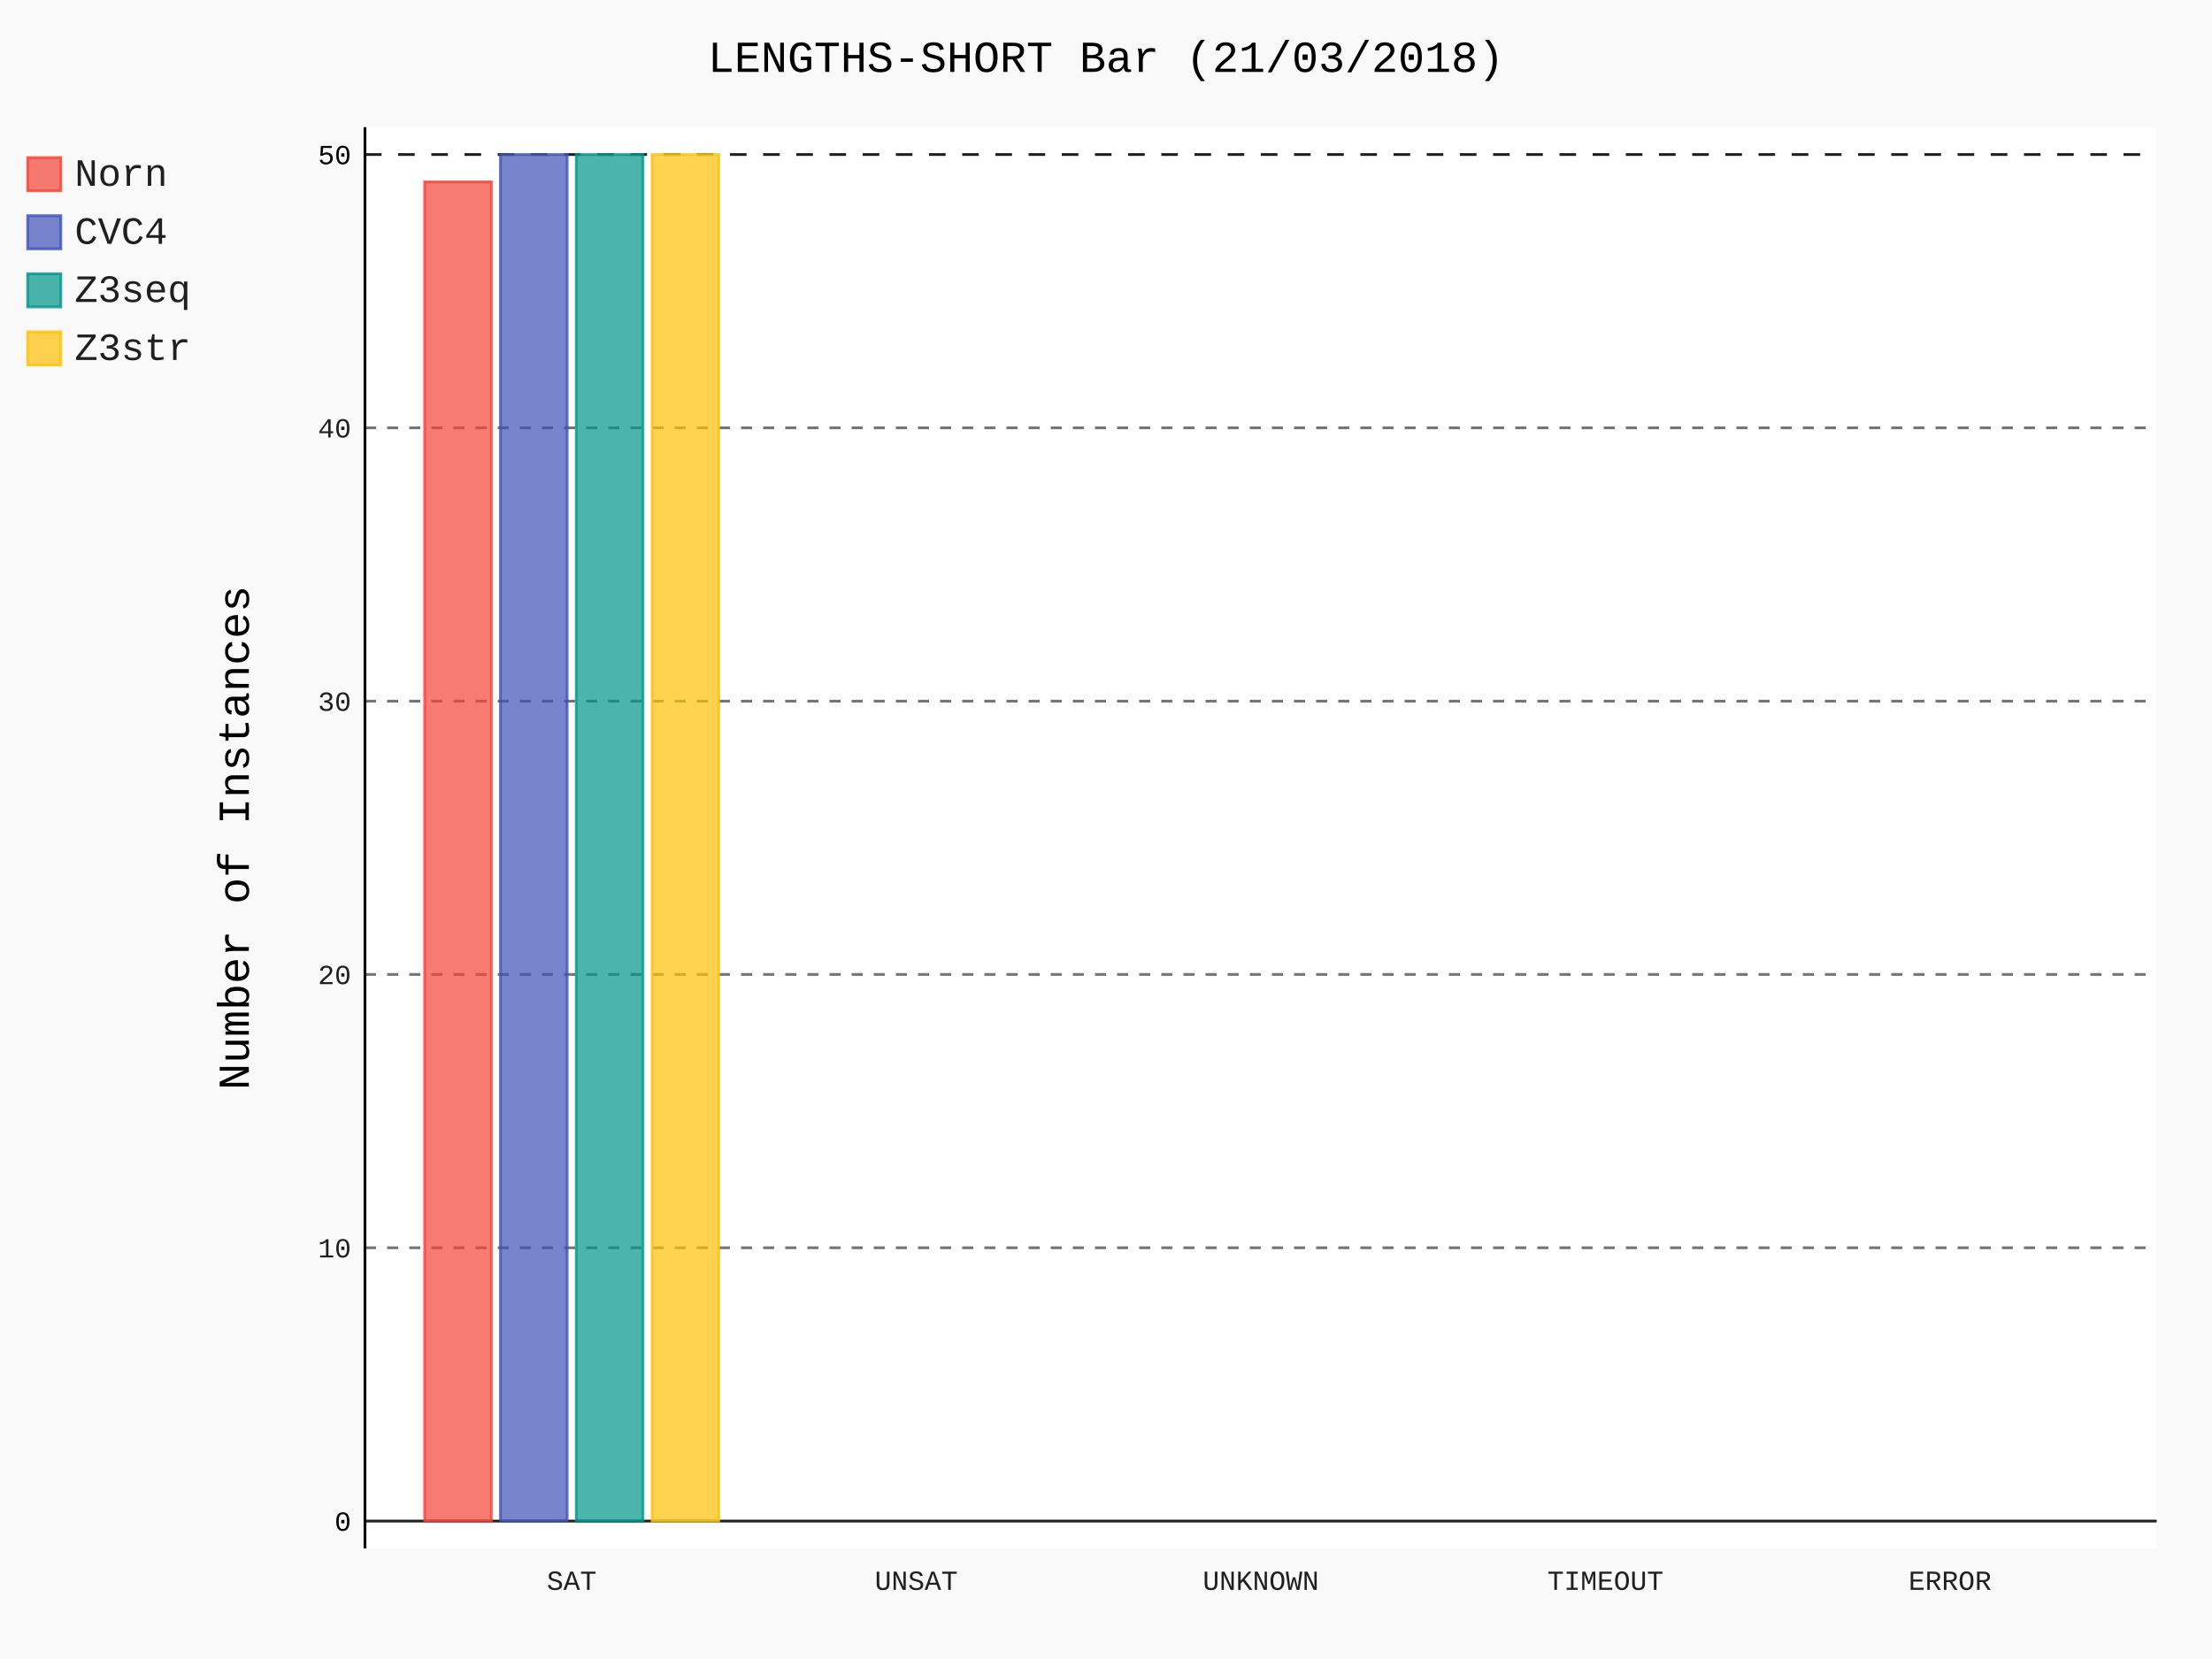
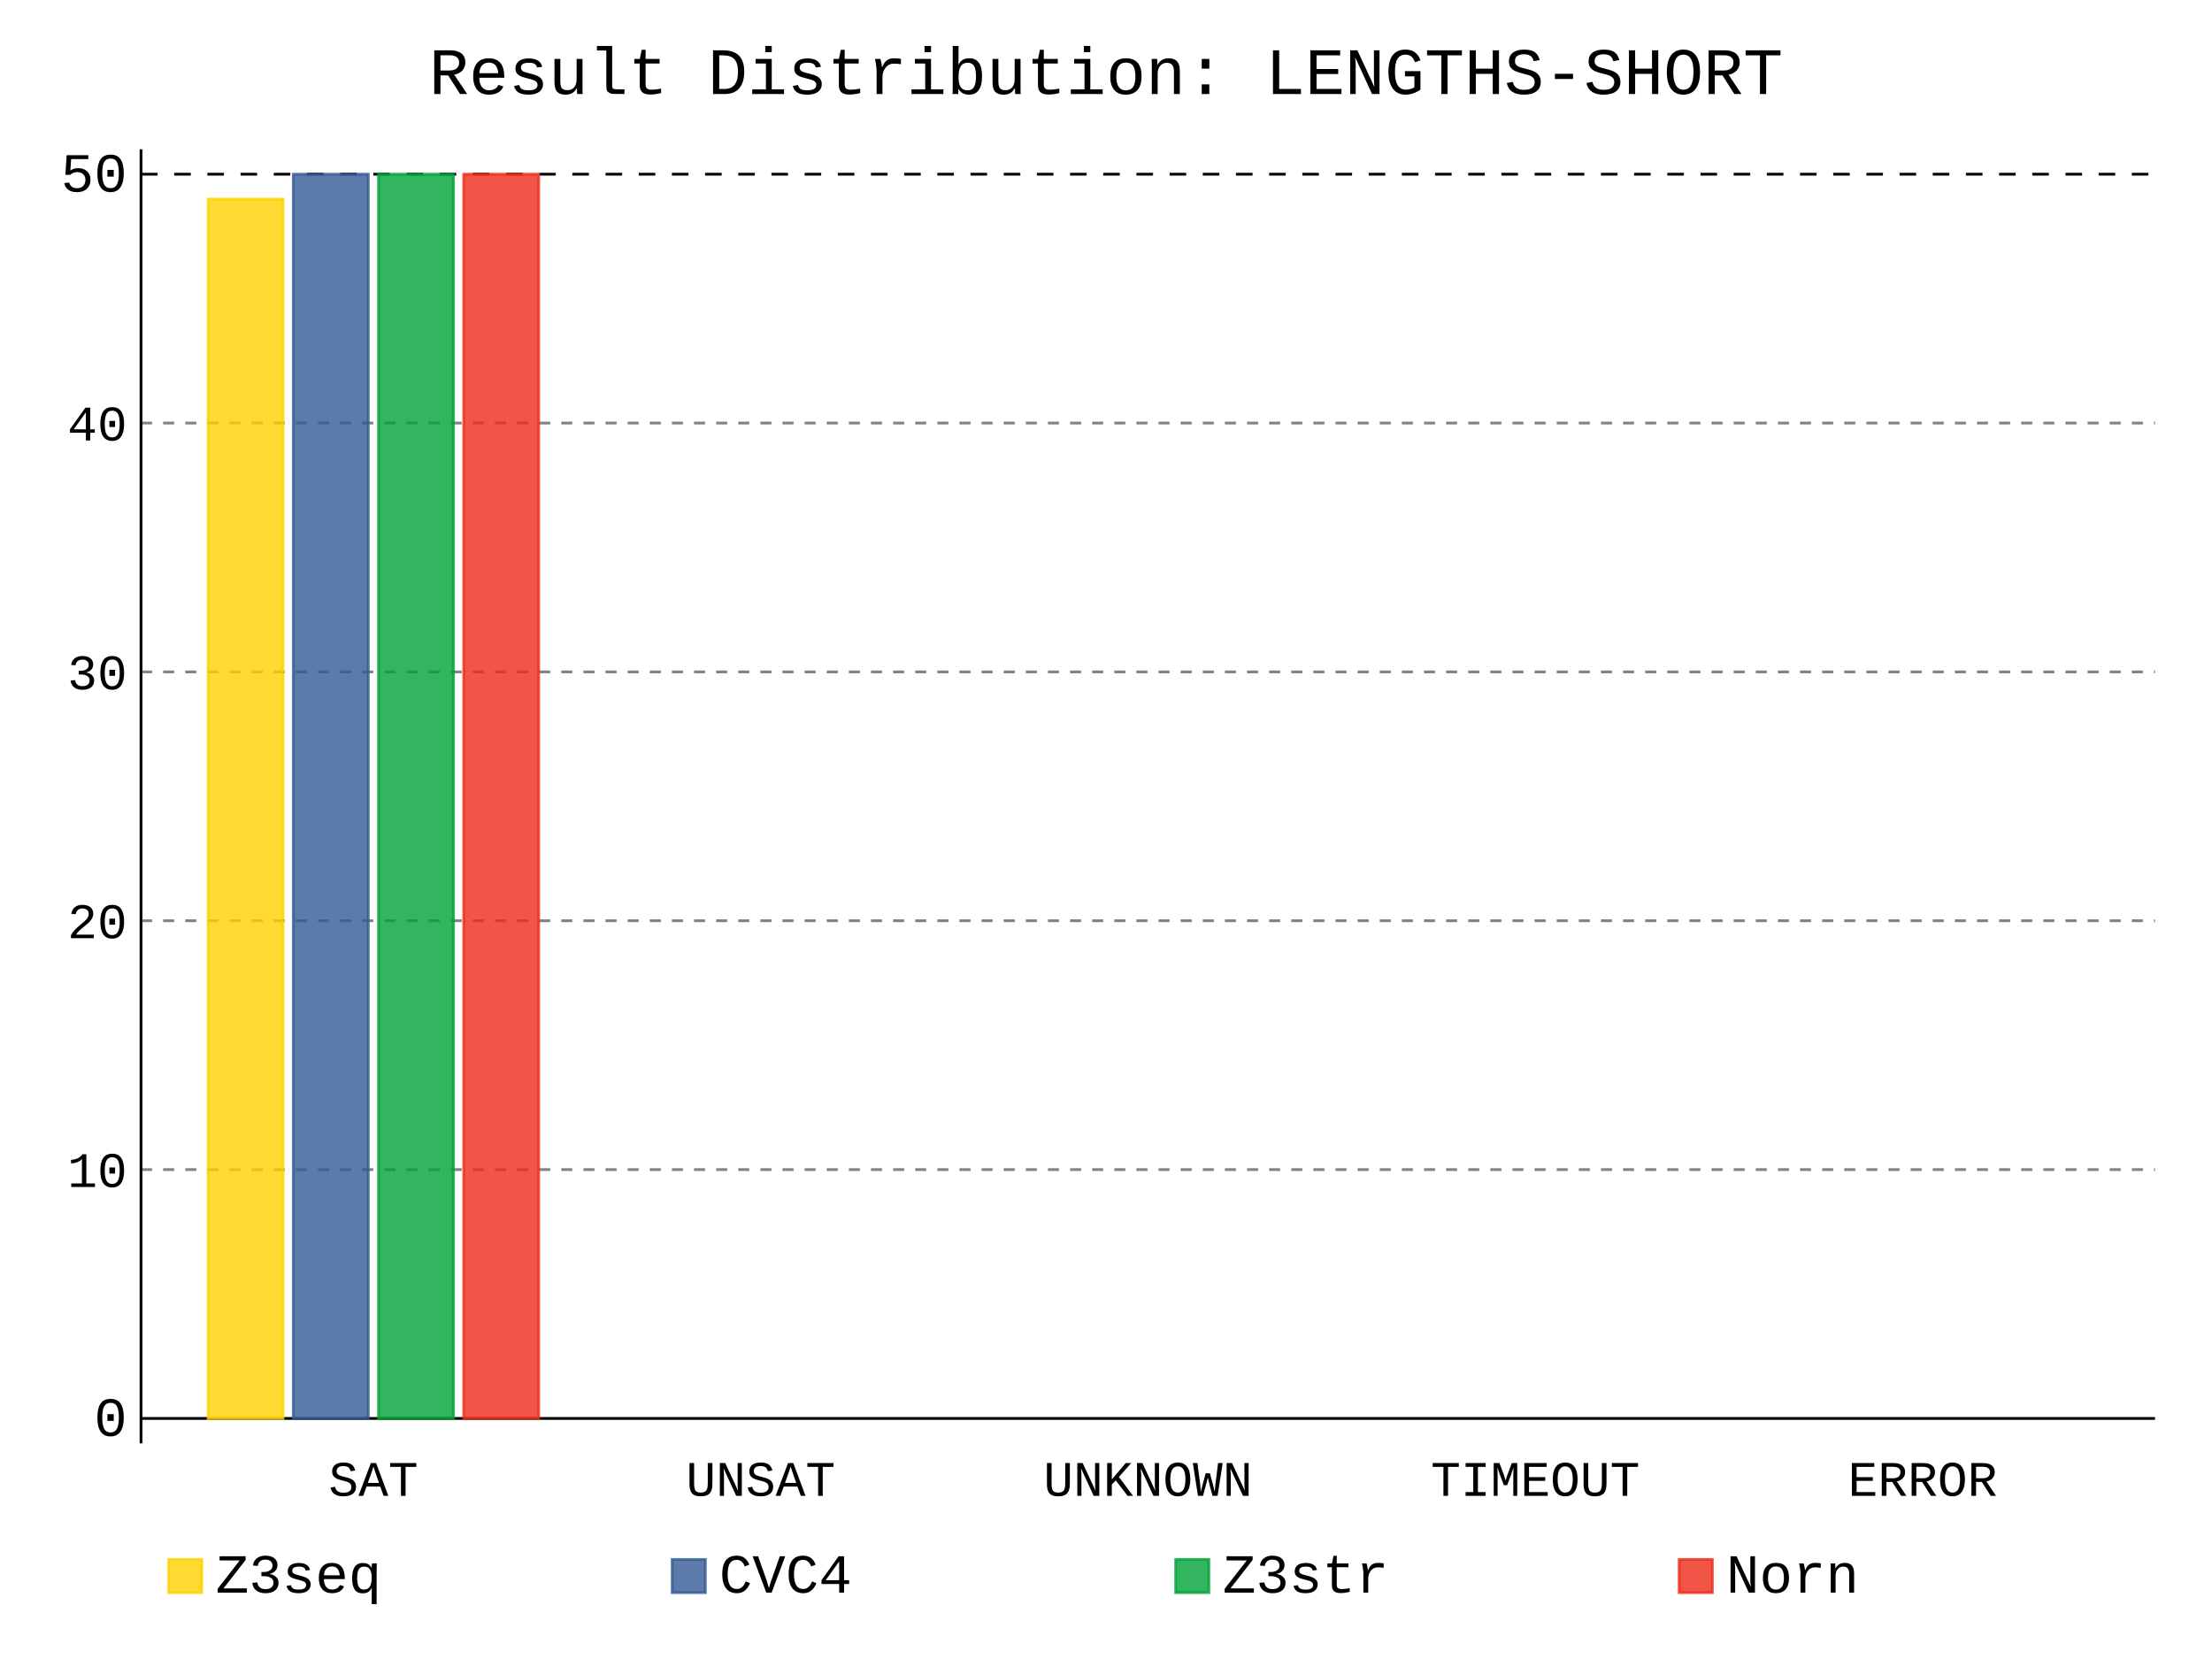
- <svg xmlns="http://www.w3.org/2000/svg" id="chart-2033258e-1c32-41fd-93d3-5987667c406d" class="pygal-chart" viewBox="0 0 800 600">
+ <svg xmlns="http://www.w3.org/2000/svg" id="chart-a396bcf7-8a6f-410a-94f7-89f28a00dbc9" class="pygal-chart" viewBox="0 0 800 600">
  <defs>
-     <style type="text/css">#chart-2033258e-1c32-41fd-93d3-5987667c406d{-webkit-user-select:none;-webkit-font-smoothing:antialiased;font-family:Consolas,"Liberation Mono",Menlo,Courier,monospace}#chart-2033258e-1c32-41fd-93d3-5987667c406d .title{font-family:Consolas,"Liberation Mono",Menlo,Courier,monospace;font-size:16px}#chart-2033258e-1c32-41fd-93d3-5987667c406d .legends .legend text{font-family:Consolas,"Liberation Mono",Menlo,Courier,monospace;font-size:14px}#chart-2033258e-1c32-41fd-93d3-5987667c406d .axis text{font-family:Consolas,"Liberation Mono",Menlo,Courier,monospace;font-size:10px}#chart-2033258e-1c32-41fd-93d3-5987667c406d .axis text.major{font-family:Consolas,"Liberation Mono",Menlo,Courier,monospace;font-size:10px}#chart-2033258e-1c32-41fd-93d3-5987667c406d .text-overlay text.value{font-family:Consolas,"Liberation Mono",Menlo,Courier,monospace;font-size:16px}#chart-2033258e-1c32-41fd-93d3-5987667c406d .text-overlay text.label{font-family:Consolas,"Liberation Mono",Menlo,Courier,monospace;font-size:10px}#chart-2033258e-1c32-41fd-93d3-5987667c406d .tooltip{font-family:Consolas,"Liberation Mono",Menlo,Courier,monospace;font-size:14px}#chart-2033258e-1c32-41fd-93d3-5987667c406d text.no_data{font-family:Consolas,"Liberation Mono",Menlo,Courier,monospace;font-size:64px}
- #chart-2033258e-1c32-41fd-93d3-5987667c406d{background-color:rgba(249,249,249,1)}#chart-2033258e-1c32-41fd-93d3-5987667c406d path,#chart-2033258e-1c32-41fd-93d3-5987667c406d line,#chart-2033258e-1c32-41fd-93d3-5987667c406d rect,#chart-2033258e-1c32-41fd-93d3-5987667c406d circle{-webkit-transition:150ms;-moz-transition:150ms;transition:150ms}#chart-2033258e-1c32-41fd-93d3-5987667c406d .graph &gt; .background{fill:rgba(249,249,249,1)}#chart-2033258e-1c32-41fd-93d3-5987667c406d .plot &gt; .background{fill:rgba(255,255,255,1)}#chart-2033258e-1c32-41fd-93d3-5987667c406d .graph{fill:rgba(0,0,0,.87)}#chart-2033258e-1c32-41fd-93d3-5987667c406d text.no_data{fill:rgba(0,0,0,1)}#chart-2033258e-1c32-41fd-93d3-5987667c406d .title{fill:rgba(0,0,0,1)}#chart-2033258e-1c32-41fd-93d3-5987667c406d .legends .legend text{fill:rgba(0,0,0,.87)}#chart-2033258e-1c32-41fd-93d3-5987667c406d .legends .legend:hover text{fill:rgba(0,0,0,1)}#chart-2033258e-1c32-41fd-93d3-5987667c406d .axis .line{stroke:rgba(0,0,0,1)}#chart-2033258e-1c32-41fd-93d3-5987667c406d .axis .guide.line{stroke:rgba(0,0,0,.54)}#chart-2033258e-1c32-41fd-93d3-5987667c406d .axis .major.line{stroke:rgba(0,0,0,.87)}#chart-2033258e-1c32-41fd-93d3-5987667c406d .axis text.major{fill:rgba(0,0,0,1)}#chart-2033258e-1c32-41fd-93d3-5987667c406d .axis.y .guides:hover .guide.line,#chart-2033258e-1c32-41fd-93d3-5987667c406d .line-graph .axis.x .guides:hover .guide.line,#chart-2033258e-1c32-41fd-93d3-5987667c406d .stackedline-graph .axis.x .guides:hover .guide.line,#chart-2033258e-1c32-41fd-93d3-5987667c406d .xy-graph .axis.x .guides:hover .guide.line{stroke:rgba(0,0,0,1)}#chart-2033258e-1c32-41fd-93d3-5987667c406d .axis .guides:hover text{fill:rgba(0,0,0,1)}#chart-2033258e-1c32-41fd-93d3-5987667c406d .reactive{fill-opacity:.7;stroke-opacity:.8}#chart-2033258e-1c32-41fd-93d3-5987667c406d .ci{stroke:rgba(0,0,0,.87)}#chart-2033258e-1c32-41fd-93d3-5987667c406d .reactive.active,#chart-2033258e-1c32-41fd-93d3-5987667c406d .active .reactive{fill-opacity:.8;stroke-opacity:.9;stroke-width:4}#chart-2033258e-1c32-41fd-93d3-5987667c406d .ci .reactive.active{stroke-width:1.5}#chart-2033258e-1c32-41fd-93d3-5987667c406d .series text{fill:rgba(0,0,0,1)}#chart-2033258e-1c32-41fd-93d3-5987667c406d .tooltip rect{fill:rgba(255,255,255,1);stroke:rgba(0,0,0,1);-webkit-transition:opacity 150ms;-moz-transition:opacity 150ms;transition:opacity 150ms}#chart-2033258e-1c32-41fd-93d3-5987667c406d .tooltip .label{fill:rgba(0,0,0,.87)}#chart-2033258e-1c32-41fd-93d3-5987667c406d .tooltip .label{fill:rgba(0,0,0,.87)}#chart-2033258e-1c32-41fd-93d3-5987667c406d .tooltip .legend{font-size:.8em;fill:rgba(0,0,0,.54)}#chart-2033258e-1c32-41fd-93d3-5987667c406d .tooltip .x_label{font-size:.6em;fill:rgba(0,0,0,1)}#chart-2033258e-1c32-41fd-93d3-5987667c406d .tooltip .xlink{font-size:.5em;text-decoration:underline}#chart-2033258e-1c32-41fd-93d3-5987667c406d .tooltip .value{font-size:1.5em}#chart-2033258e-1c32-41fd-93d3-5987667c406d .bound{font-size:.5em}#chart-2033258e-1c32-41fd-93d3-5987667c406d .max-value{font-size:.75em;fill:rgba(0,0,0,.54)}#chart-2033258e-1c32-41fd-93d3-5987667c406d .map-element{fill:rgba(255,255,255,1);stroke:rgba(0,0,0,.54) !important}#chart-2033258e-1c32-41fd-93d3-5987667c406d .map-element .reactive{fill-opacity:inherit;stroke-opacity:inherit}#chart-2033258e-1c32-41fd-93d3-5987667c406d .color-0,#chart-2033258e-1c32-41fd-93d3-5987667c406d .color-0 a:visited{stroke:#F44336;fill:#F44336}#chart-2033258e-1c32-41fd-93d3-5987667c406d .color-1,#chart-2033258e-1c32-41fd-93d3-5987667c406d .color-1 a:visited{stroke:#3F51B5;fill:#3F51B5}#chart-2033258e-1c32-41fd-93d3-5987667c406d .color-2,#chart-2033258e-1c32-41fd-93d3-5987667c406d .color-2 a:visited{stroke:#009688;fill:#009688}#chart-2033258e-1c32-41fd-93d3-5987667c406d .color-3,#chart-2033258e-1c32-41fd-93d3-5987667c406d .color-3 a:visited{stroke:#FFC107;fill:#FFC107}#chart-2033258e-1c32-41fd-93d3-5987667c406d .text-overlay .color-0 text{fill:black}#chart-2033258e-1c32-41fd-93d3-5987667c406d .text-overlay .color-1 text{fill:black}#chart-2033258e-1c32-41fd-93d3-5987667c406d .text-overlay .color-2 text{fill:black}#chart-2033258e-1c32-41fd-93d3-5987667c406d .text-overlay .color-3 text{fill:black}
- #chart-2033258e-1c32-41fd-93d3-5987667c406d text.no_data{text-anchor:middle}#chart-2033258e-1c32-41fd-93d3-5987667c406d .guide.line{fill:none}#chart-2033258e-1c32-41fd-93d3-5987667c406d .centered{text-anchor:middle}#chart-2033258e-1c32-41fd-93d3-5987667c406d .title{text-anchor:middle}#chart-2033258e-1c32-41fd-93d3-5987667c406d .legends .legend text{fill-opacity:1}#chart-2033258e-1c32-41fd-93d3-5987667c406d .axis.x text{text-anchor:middle}#chart-2033258e-1c32-41fd-93d3-5987667c406d .axis.x:not(.web) text[transform]{text-anchor:start}#chart-2033258e-1c32-41fd-93d3-5987667c406d .axis.x:not(.web) text[transform].backwards{text-anchor:end}#chart-2033258e-1c32-41fd-93d3-5987667c406d .axis.y text{text-anchor:end}#chart-2033258e-1c32-41fd-93d3-5987667c406d .axis.y text[transform].backwards{text-anchor:start}#chart-2033258e-1c32-41fd-93d3-5987667c406d .axis.y2 text{text-anchor:start}#chart-2033258e-1c32-41fd-93d3-5987667c406d .axis.y2 text[transform].backwards{text-anchor:end}#chart-2033258e-1c32-41fd-93d3-5987667c406d .axis .guide.line{stroke-dasharray:4,4}#chart-2033258e-1c32-41fd-93d3-5987667c406d .axis .major.guide.line{stroke-dasharray:6,6}#chart-2033258e-1c32-41fd-93d3-5987667c406d .horizontal .axis.y .guide.line,#chart-2033258e-1c32-41fd-93d3-5987667c406d .horizontal .axis.y2 .guide.line,#chart-2033258e-1c32-41fd-93d3-5987667c406d .vertical .axis.x .guide.line{opacity:0}#chart-2033258e-1c32-41fd-93d3-5987667c406d .horizontal .axis.always_show .guide.line,#chart-2033258e-1c32-41fd-93d3-5987667c406d .vertical .axis.always_show .guide.line{opacity:1 !important}#chart-2033258e-1c32-41fd-93d3-5987667c406d .axis.y .guides:hover .guide.line,#chart-2033258e-1c32-41fd-93d3-5987667c406d .axis.y2 .guides:hover .guide.line,#chart-2033258e-1c32-41fd-93d3-5987667c406d .axis.x .guides:hover .guide.line{opacity:1}#chart-2033258e-1c32-41fd-93d3-5987667c406d .axis .guides:hover text{opacity:1}#chart-2033258e-1c32-41fd-93d3-5987667c406d .nofill{fill:none}#chart-2033258e-1c32-41fd-93d3-5987667c406d .subtle-fill{fill-opacity:.2}#chart-2033258e-1c32-41fd-93d3-5987667c406d .dot{stroke-width:1px;fill-opacity:1}#chart-2033258e-1c32-41fd-93d3-5987667c406d .dot.active{stroke-width:5px}#chart-2033258e-1c32-41fd-93d3-5987667c406d .dot.negative{fill:transparent}#chart-2033258e-1c32-41fd-93d3-5987667c406d text,#chart-2033258e-1c32-41fd-93d3-5987667c406d tspan{stroke:none !important}#chart-2033258e-1c32-41fd-93d3-5987667c406d .series text.active{opacity:1}#chart-2033258e-1c32-41fd-93d3-5987667c406d .tooltip rect{fill-opacity:.95;stroke-width:.5}#chart-2033258e-1c32-41fd-93d3-5987667c406d .tooltip text{fill-opacity:1}#chart-2033258e-1c32-41fd-93d3-5987667c406d .showable{visibility:hidden}#chart-2033258e-1c32-41fd-93d3-5987667c406d .showable.shown{visibility:visible}#chart-2033258e-1c32-41fd-93d3-5987667c406d .gauge-background{fill:rgba(229,229,229,1);stroke:none}#chart-2033258e-1c32-41fd-93d3-5987667c406d .bg-lines{stroke:rgba(249,249,249,1);stroke-width:2px}</style>
+     <style type="text/css">#chart-a396bcf7-8a6f-410a-94f7-89f28a00dbc9{-webkit-user-select:none;-webkit-font-smoothing:antialiased;font-family:Consolas,"Liberation Mono",Menlo,Courier,monospace}#chart-a396bcf7-8a6f-410a-94f7-89f28a00dbc9 .title{font-family:Consolas,"Liberation Mono",Menlo,Courier,monospace;font-size:24px}#chart-a396bcf7-8a6f-410a-94f7-89f28a00dbc9 .legends .legend text{font-family:Consolas,"Liberation Mono",Menlo,Courier,monospace;font-size:20px}#chart-a396bcf7-8a6f-410a-94f7-89f28a00dbc9 .axis text{font-family:Consolas,"Liberation Mono",Menlo,Courier,monospace;font-size:18px}#chart-a396bcf7-8a6f-410a-94f7-89f28a00dbc9 .axis text.major{font-family:Consolas,"Liberation Mono",Menlo,Courier,monospace;font-size:20px}#chart-a396bcf7-8a6f-410a-94f7-89f28a00dbc9 .text-overlay text.value{font-family:Consolas,"Liberation Mono",Menlo,Courier,monospace;font-size:22px}#chart-a396bcf7-8a6f-410a-94f7-89f28a00dbc9 .text-overlay text.label{font-family:Consolas,"Liberation Mono",Menlo,Courier,monospace;font-size:20px}#chart-a396bcf7-8a6f-410a-94f7-89f28a00dbc9 .tooltip{font-family:Consolas,"Liberation Mono",Menlo,Courier,monospace;font-size:20px}#chart-a396bcf7-8a6f-410a-94f7-89f28a00dbc9 text.no_data{font-family:Consolas,"Liberation Mono",Menlo,Courier,monospace;font-size:64px}
+ #chart-a396bcf7-8a6f-410a-94f7-89f28a00dbc9{background-color:#FFFFFF}#chart-a396bcf7-8a6f-410a-94f7-89f28a00dbc9 path,#chart-a396bcf7-8a6f-410a-94f7-89f28a00dbc9 line,#chart-a396bcf7-8a6f-410a-94f7-89f28a00dbc9 rect,#chart-a396bcf7-8a6f-410a-94f7-89f28a00dbc9 circle{-webkit-transition:100ms;-moz-transition:100ms;transition:100ms}#chart-a396bcf7-8a6f-410a-94f7-89f28a00dbc9 .graph &gt; .background{fill:#FFFFFF}#chart-a396bcf7-8a6f-410a-94f7-89f28a00dbc9 .plot &gt; .background{fill:#FFFFFF}#chart-a396bcf7-8a6f-410a-94f7-89f28a00dbc9 .graph{fill:#000000}#chart-a396bcf7-8a6f-410a-94f7-89f28a00dbc9 text.no_data{fill:#000000}#chart-a396bcf7-8a6f-410a-94f7-89f28a00dbc9 .title{fill:#000000}#chart-a396bcf7-8a6f-410a-94f7-89f28a00dbc9 .legends .legend text{fill:#000000}#chart-a396bcf7-8a6f-410a-94f7-89f28a00dbc9 .legends .legend:hover text{fill:#000000}#chart-a396bcf7-8a6f-410a-94f7-89f28a00dbc9 .axis .line{stroke:#000000}#chart-a396bcf7-8a6f-410a-94f7-89f28a00dbc9 .axis .guide.line{stroke:#828282}#chart-a396bcf7-8a6f-410a-94f7-89f28a00dbc9 .axis .major.line{stroke:#000000}#chart-a396bcf7-8a6f-410a-94f7-89f28a00dbc9 .axis text.major{fill:#000000}#chart-a396bcf7-8a6f-410a-94f7-89f28a00dbc9 .axis.y .guides:hover .guide.line,#chart-a396bcf7-8a6f-410a-94f7-89f28a00dbc9 .line-graph .axis.x .guides:hover .guide.line,#chart-a396bcf7-8a6f-410a-94f7-89f28a00dbc9 .stackedline-graph .axis.x .guides:hover .guide.line,#chart-a396bcf7-8a6f-410a-94f7-89f28a00dbc9 .xy-graph .axis.x .guides:hover .guide.line{stroke:#000000}#chart-a396bcf7-8a6f-410a-94f7-89f28a00dbc9 .axis .guides:hover text{fill:#000000}#chart-a396bcf7-8a6f-410a-94f7-89f28a00dbc9 .reactive{fill-opacity:.8;stroke-opacity:.8}#chart-a396bcf7-8a6f-410a-94f7-89f28a00dbc9 .ci{stroke:#000000}#chart-a396bcf7-8a6f-410a-94f7-89f28a00dbc9 .reactive.active,#chart-a396bcf7-8a6f-410a-94f7-89f28a00dbc9 .active .reactive{fill-opacity:.9;stroke-opacity:.9;stroke-width:4}#chart-a396bcf7-8a6f-410a-94f7-89f28a00dbc9 .ci .reactive.active{stroke-width:1.5}#chart-a396bcf7-8a6f-410a-94f7-89f28a00dbc9 .series text{fill:#000000}#chart-a396bcf7-8a6f-410a-94f7-89f28a00dbc9 .tooltip rect{fill:#FFFFFF;stroke:#000000;-webkit-transition:opacity 100ms;-moz-transition:opacity 100ms;transition:opacity 100ms}#chart-a396bcf7-8a6f-410a-94f7-89f28a00dbc9 .tooltip .label{fill:#000000}#chart-a396bcf7-8a6f-410a-94f7-89f28a00dbc9 .tooltip .label{fill:#000000}#chart-a396bcf7-8a6f-410a-94f7-89f28a00dbc9 .tooltip .legend{font-size:.8em;fill:#828282}#chart-a396bcf7-8a6f-410a-94f7-89f28a00dbc9 .tooltip .x_label{font-size:.6em;fill:#000000}#chart-a396bcf7-8a6f-410a-94f7-89f28a00dbc9 .tooltip .xlink{font-size:.5em;text-decoration:underline}#chart-a396bcf7-8a6f-410a-94f7-89f28a00dbc9 .tooltip .value{font-size:1.5em}#chart-a396bcf7-8a6f-410a-94f7-89f28a00dbc9 .bound{font-size:.5em}#chart-a396bcf7-8a6f-410a-94f7-89f28a00dbc9 .max-value{font-size:.75em;fill:#828282}#chart-a396bcf7-8a6f-410a-94f7-89f28a00dbc9 .map-element{fill:#FFFFFF;stroke:#828282 !important}#chart-a396bcf7-8a6f-410a-94f7-89f28a00dbc9 .map-element .reactive{fill-opacity:inherit;stroke-opacity:inherit}#chart-a396bcf7-8a6f-410a-94f7-89f28a00dbc9 .color-0,#chart-a396bcf7-8a6f-410a-94f7-89f28a00dbc9 .color-0 a:visited{stroke:#FFD000;fill:#FFD000}#chart-a396bcf7-8a6f-410a-94f7-89f28a00dbc9 .color-1,#chart-a396bcf7-8a6f-410a-94f7-89f28a00dbc9 .color-1 a:visited{stroke:#345995;fill:#345995}#chart-a396bcf7-8a6f-410a-94f7-89f28a00dbc9 .color-2,#chart-a396bcf7-8a6f-410a-94f7-89f28a00dbc9 .color-2 a:visited{stroke:#01A337;fill:#01A337}#chart-a396bcf7-8a6f-410a-94f7-89f28a00dbc9 .color-3,#chart-a396bcf7-8a6f-410a-94f7-89f28a00dbc9 .color-3 a:visited{stroke:#ED2B1A;fill:#ED2B1A}#chart-a396bcf7-8a6f-410a-94f7-89f28a00dbc9 .text-overlay .color-0 text{fill:black}#chart-a396bcf7-8a6f-410a-94f7-89f28a00dbc9 .text-overlay .color-1 text{fill:black}#chart-a396bcf7-8a6f-410a-94f7-89f28a00dbc9 .text-overlay .color-2 text{fill:black}#chart-a396bcf7-8a6f-410a-94f7-89f28a00dbc9 .text-overlay .color-3 text{fill:black}
+ #chart-a396bcf7-8a6f-410a-94f7-89f28a00dbc9 text.no_data{text-anchor:middle}#chart-a396bcf7-8a6f-410a-94f7-89f28a00dbc9 .guide.line{fill:none}#chart-a396bcf7-8a6f-410a-94f7-89f28a00dbc9 .centered{text-anchor:middle}#chart-a396bcf7-8a6f-410a-94f7-89f28a00dbc9 .title{text-anchor:middle}#chart-a396bcf7-8a6f-410a-94f7-89f28a00dbc9 .legends .legend text{fill-opacity:1}#chart-a396bcf7-8a6f-410a-94f7-89f28a00dbc9 .axis.x text{text-anchor:middle}#chart-a396bcf7-8a6f-410a-94f7-89f28a00dbc9 .axis.x:not(.web) text[transform]{text-anchor:start}#chart-a396bcf7-8a6f-410a-94f7-89f28a00dbc9 .axis.x:not(.web) text[transform].backwards{text-anchor:end}#chart-a396bcf7-8a6f-410a-94f7-89f28a00dbc9 .axis.y text{text-anchor:end}#chart-a396bcf7-8a6f-410a-94f7-89f28a00dbc9 .axis.y text[transform].backwards{text-anchor:start}#chart-a396bcf7-8a6f-410a-94f7-89f28a00dbc9 .axis.y2 text{text-anchor:start}#chart-a396bcf7-8a6f-410a-94f7-89f28a00dbc9 .axis.y2 text[transform].backwards{text-anchor:end}#chart-a396bcf7-8a6f-410a-94f7-89f28a00dbc9 .axis .guide.line{stroke-dasharray:4,4}#chart-a396bcf7-8a6f-410a-94f7-89f28a00dbc9 .axis .major.guide.line{stroke-dasharray:6,6}#chart-a396bcf7-8a6f-410a-94f7-89f28a00dbc9 .horizontal .axis.y .guide.line,#chart-a396bcf7-8a6f-410a-94f7-89f28a00dbc9 .horizontal .axis.y2 .guide.line,#chart-a396bcf7-8a6f-410a-94f7-89f28a00dbc9 .vertical .axis.x .guide.line{opacity:0}#chart-a396bcf7-8a6f-410a-94f7-89f28a00dbc9 .horizontal .axis.always_show .guide.line,#chart-a396bcf7-8a6f-410a-94f7-89f28a00dbc9 .vertical .axis.always_show .guide.line{opacity:1 !important}#chart-a396bcf7-8a6f-410a-94f7-89f28a00dbc9 .axis.y .guides:hover .guide.line,#chart-a396bcf7-8a6f-410a-94f7-89f28a00dbc9 .axis.y2 .guides:hover .guide.line,#chart-a396bcf7-8a6f-410a-94f7-89f28a00dbc9 .axis.x .guides:hover .guide.line{opacity:1}#chart-a396bcf7-8a6f-410a-94f7-89f28a00dbc9 .axis .guides:hover text{opacity:1}#chart-a396bcf7-8a6f-410a-94f7-89f28a00dbc9 .nofill{fill:none}#chart-a396bcf7-8a6f-410a-94f7-89f28a00dbc9 .subtle-fill{fill-opacity:.2}#chart-a396bcf7-8a6f-410a-94f7-89f28a00dbc9 .dot{stroke-width:1px;fill-opacity:1}#chart-a396bcf7-8a6f-410a-94f7-89f28a00dbc9 .dot.active{stroke-width:5px}#chart-a396bcf7-8a6f-410a-94f7-89f28a00dbc9 .dot.negative{fill:transparent}#chart-a396bcf7-8a6f-410a-94f7-89f28a00dbc9 text,#chart-a396bcf7-8a6f-410a-94f7-89f28a00dbc9 tspan{stroke:none !important}#chart-a396bcf7-8a6f-410a-94f7-89f28a00dbc9 .series text.active{opacity:1}#chart-a396bcf7-8a6f-410a-94f7-89f28a00dbc9 .tooltip rect{fill-opacity:.95;stroke-width:.5}#chart-a396bcf7-8a6f-410a-94f7-89f28a00dbc9 .tooltip text{fill-opacity:1}#chart-a396bcf7-8a6f-410a-94f7-89f28a00dbc9 .showable{visibility:hidden}#chart-a396bcf7-8a6f-410a-94f7-89f28a00dbc9 .showable.shown{visibility:visible}#chart-a396bcf7-8a6f-410a-94f7-89f28a00dbc9 .gauge-background{fill:rgba(229,229,229,1);stroke:none}#chart-a396bcf7-8a6f-410a-94f7-89f28a00dbc9 .bg-lines{stroke:#FFFFFF;stroke-width:2px}</style>
  </defs>
  <g class="graph bar-graph vertical">
    <rect class="background" height="600" width="800" x="0" y="0" />
-     <g class="plot" transform="translate(132, 46)">
-       <rect class="background" height="514" width="648.0" x="0" y="0" />
+     <g class="plot" transform="translate(51, 54)">
+       <rect class="background" height="468.0" width="728.4" x="0" y="0" />
      <g class="axis y always_show">
        <g class="guides">
-           <path class="axis major line" d="M0 504.115 h648" />
-           <text class="major" x="-5" y="507.615">0</text>
+           <path class="axis major line" d="M0 459 h728.4" />
+           <text class="major" x="-5" y="465.3">0</text>
        </g>
        <g class="guides">
-           <path class="guide line" d="M0 405.269 h648" />
-           <text class="" x="-5" y="408.769">10</text>
+           <path class="guide line" d="M0 369 h728.4" />
+           <text class="" x="-5" y="375.3">10</text>
        </g>
        <g class="guides">
-           <path class="guide line" d="M0 306.423 h648" />
-           <text class="" x="-5" y="309.923">20</text>
+           <path class="guide line" d="M0 279 h728.4" />
+           <text class="" x="-5" y="285.3">20</text>
        </g>
        <g class="guides">
-           <path class="guide line" d="M0 207.577 h648" />
-           <text class="" x="-5" y="211.077">30</text>
+           <path class="guide line" d="M0 189 h728.4" />
+           <text class="" x="-5" y="195.3">30</text>
        </g>
        <g class="guides">
-           <path class="guide line" d="M0 108.731 h648" />
-           <text class="" x="-5" y="112.231">40</text>
+           <path class="guide line" d="M0 99 h728.4" />
+           <text class="" x="-5" y="105.3">40</text>
        </g>
        <g class="guides">
-           <path class="major guide line" d="M0 9.885 h648" />
-           <text class="major" x="-5" y="13.385">50</text>
+           <path class="major guide line" d="M0 9 h728.4" />
+           <text class="major" x="-5" y="15.3">50</text>
        </g>
      </g>
      <g class="axis x">
-         <path class="line" d="M0 0 v514" />
+         <path class="line" d="M0 0 v468" />
        <g class="guides">
-           <path class="guide line" d="M74.769 0 v514" />
-           <text class="" x="74.769" y="529.0">SAT</text>
+           <path class="guide line" d="M84.046 0 v468" />
+           <text class="" x="84.046" y="487.0">SAT</text>
        </g>
        <g class="guides">
-           <path class="guide line" d="M199.385 0 v514" />
-           <text class="" x="199.385" y="529.0">UNSAT</text>
+           <path class="guide line" d="M224.123 0 v468" />
+           <text class="" x="224.123" y="487.0">UNSAT</text>
        </g>
        <g class="guides">
-           <path class="guide line" d="M324 0 v514" />
-           <text class="" x="324.0" y="529.0">UNKNOWN</text>
+           <path class="guide line" d="M364.2 0 v468" />
+           <text class="" x="364.2" y="487.0">UNKNOWN</text>
        </g>
        <g class="guides">
-           <path class="guide line" d="M448.615 0 v514" />
-           <text class="" x="448.615" y="529.0">TIMEOUT</text>
+           <path class="guide line" d="M504.277 0 v468" />
+           <text class="" x="504.277" y="487.0">TIMEOUT</text>
        </g>
        <g class="guides">
-           <path class="guide line" d="M573.231 0 v514" />
-           <text class="" x="573.231" y="529.0">ERROR</text>
+           <path class="guide line" d="M644.354 0 v468" />
+           <text class="" x="644.354" y="487.0">ERROR</text>
        </g>
      </g>
      <g class="series serie-0 color-0">
        <g class="bars">
          <g class="bar">
-             <rect class="rect reactive tooltip-trigger" height="484.346" rx="0" ry="0" width="24.126" x="21.583" y="19.769" />
+             <rect class="rect reactive tooltip-trigger" height="441.0" rx="0" ry="0" width="27.119" x="24.261" y="18.0" />
          </g>
          <g class="bar">
-             <rect class="rect reactive tooltip-trigger" height="0.0" rx="0" ry="0" width="24.126" x="146.199" y="504.115" />
+             <rect class="rect reactive tooltip-trigger" height="0.0" rx="0" ry="0" width="27.119" x="164.338" y="459.0" />
          </g>
          <g class="bar">
-             <rect class="rect reactive tooltip-trigger" height="0.0" rx="0" ry="0" width="24.126" x="270.814" y="504.115" />
+             <rect class="rect reactive tooltip-trigger" height="0.0" rx="0" ry="0" width="27.119" x="304.415" y="459.0" />
          </g>
          <g class="bar">
-             <rect class="rect reactive tooltip-trigger" height="0.0" rx="0" ry="0" width="24.126" x="395.43" y="504.115" />
+             <rect class="rect reactive tooltip-trigger" height="0.0" rx="0" ry="0" width="27.119" x="444.492" y="459.0" />
          </g>
          <g class="bar">
-             <rect class="rect reactive tooltip-trigger" height="0.0" rx="0" ry="0" width="24.126" x="520.045" y="504.115" />
+             <rect class="rect reactive tooltip-trigger" height="0.0" rx="0" ry="0" width="27.119" x="584.569" y="459.0" />
          </g>
        </g>
      </g>
      <g class="series serie-1 color-1">
        <g class="bars">
          <g class="bar">
-             <rect class="rect reactive tooltip-trigger" height="494.231" rx="0" ry="0" width="24.126" x="48.999" y="9.885" />
+             <rect class="rect reactive tooltip-trigger" height="450.0" rx="0" ry="0" width="27.119" x="55.078" y="9.0" />
          </g>
          <g class="bar">
-             <rect class="rect reactive tooltip-trigger" height="0.0" rx="0" ry="0" width="24.126" x="173.614" y="504.115" />
+             <rect class="rect reactive tooltip-trigger" height="0.0" rx="0" ry="0" width="27.119" x="195.155" y="459.0" />
          </g>
          <g class="bar">
-             <rect class="rect reactive tooltip-trigger" height="0.0" rx="0" ry="0" width="24.126" x="298.23" y="504.115" />
+             <rect class="rect reactive tooltip-trigger" height="0.0" rx="0" ry="0" width="27.119" x="335.232" y="459.0" />
          </g>
          <g class="bar">
-             <rect class="rect reactive tooltip-trigger" height="0.0" rx="0" ry="0" width="24.126" x="422.845" y="504.115" />
+             <rect class="rect reactive tooltip-trigger" height="0.0" rx="0" ry="0" width="27.119" x="475.309" y="459.0" />
          </g>
          <g class="bar">
-             <rect class="rect reactive tooltip-trigger" height="0.0" rx="0" ry="0" width="24.126" x="547.46" y="504.115" />
+             <rect class="rect reactive tooltip-trigger" height="0.0" rx="0" ry="0" width="27.119" x="615.386" y="459.0" />
          </g>
        </g>
      </g>
      <g class="series serie-2 color-2">
        <g class="bars">
          <g class="bar">
-             <rect class="rect reactive tooltip-trigger" height="494.231" rx="0" ry="0" width="24.126" x="76.414" y="9.885" />
+             <rect class="rect reactive tooltip-trigger" height="450.0" rx="0" ry="0" width="27.119" x="85.895" y="9.0" />
          </g>
          <g class="bar">
-             <rect class="rect reactive tooltip-trigger" height="0.0" rx="0" ry="0" width="24.126" x="201.03" y="504.115" />
+             <rect class="rect reactive tooltip-trigger" height="0.0" rx="0" ry="0" width="27.119" x="225.972" y="459.0" />
          </g>
          <g class="bar">
-             <rect class="rect reactive tooltip-trigger" height="0.0" rx="0" ry="0" width="24.126" x="325.645" y="504.115" />
+             <rect class="rect reactive tooltip-trigger" height="0.0" rx="0" ry="0" width="27.119" x="366.049" y="459.0" />
          </g>
          <g class="bar">
-             <rect class="rect reactive tooltip-trigger" height="0.0" rx="0" ry="0" width="24.126" x="450.26" y="504.115" />
+             <rect class="rect reactive tooltip-trigger" height="0.0" rx="0" ry="0" width="27.119" x="506.126" y="459.0" />
          </g>
          <g class="bar">
-             <rect class="rect reactive tooltip-trigger" height="0.0" rx="0" ry="0" width="24.126" x="574.876" y="504.115" />
+             <rect class="rect reactive tooltip-trigger" height="0.0" rx="0" ry="0" width="27.119" x="646.203" y="459.0" />
          </g>
        </g>
      </g>
      <g class="series serie-3 color-3">
        <g class="bars">
          <g class="bar">
-             <rect class="rect reactive tooltip-trigger" height="494.231" rx="0" ry="0" width="24.126" x="103.83" y="9.885" />
+             <rect class="rect reactive tooltip-trigger" height="450.0" rx="0" ry="0" width="27.119" x="116.712" y="9.0" />
          </g>
          <g class="bar">
-             <rect class="rect reactive tooltip-trigger" height="0.0" rx="0" ry="0" width="24.126" x="228.445" y="504.115" />
+             <rect class="rect reactive tooltip-trigger" height="0.0" rx="0" ry="0" width="27.119" x="256.789" y="459.0" />
          </g>
          <g class="bar">
-             <rect class="rect reactive tooltip-trigger" height="0.0" rx="0" ry="0" width="24.126" x="353.06" y="504.115" />
+             <rect class="rect reactive tooltip-trigger" height="0.0" rx="0" ry="0" width="27.119" x="396.866" y="459.0" />
          </g>
          <g class="bar">
-             <rect class="rect reactive tooltip-trigger" height="0.0" rx="0" ry="0" width="24.126" x="477.676" y="504.115" />
+             <rect class="rect reactive tooltip-trigger" height="0.0" rx="0" ry="0" width="27.119" x="536.943" y="459.0" />
          </g>
          <g class="bar">
-             <rect class="rect reactive tooltip-trigger" height="0.0" rx="0" ry="0" width="24.126" x="602.291" y="504.115" />
+             <rect class="rect reactive tooltip-trigger" height="0.0" rx="0" ry="0" width="27.119" x="677.02" y="459.0" />
          </g>
        </g>
      </g>
    </g>
    <g class="titles">
-       <text class="title plot_title" x="400.0" y="26">LENGTHS-SHORT Bar (21/03/2018)</text>
-       <text class="title" x="64.0" y="329.0" transform="rotate(-90 64 303)">Number of Instances</text>
+       <text class="title plot_title" x="400.0" y="34">Result Distribution: LENGTHS-SHORT</text>
    </g>
-     <g class="plot overlay" transform="translate(132, 46)">
+     <g class="plot overlay" transform="translate(51, 54)">
      <g class="series serie-0 color-0" />
      <g class="series serie-1 color-1" />
      <g class="series serie-2 color-2" />
      <g class="series serie-3 color-3" />
    </g>
-     <g class="plot text-overlay" transform="translate(132, 46)">
+     <g class="plot text-overlay" transform="translate(51, 54)">
      <g class="series serie-0 color-0" />
      <g class="series serie-1 color-1" />
      <g class="series serie-2 color-2" />
      <g class="series serie-3 color-3" />
    </g>
-     <g class="plot tooltip-overlay" transform="translate(132, 46)">
+     <g class="plot tooltip-overlay" transform="translate(51, 54)">
      <g class="tooltip" style="opacity: 0" transform="translate(0 0)">
        <rect class="tooltip-box" height="0" rx="10" ry="10" width="0" />
        <g class="text" />
      </g>
    </g>
-     <g class="legends" transform="translate(10, 56)">
+     <g class="legends" transform="translate(61, 560)">
      <g class="legend reactive activate-serie" id="activate-serie-0">
-         <rect class="color-0 reactive" height="12" width="12" x="0.0" y="1.0" />
-         <text x="17.0" y="11.2">Norn</text>
+         <rect class="color-0 reactive" height="12" width="12" x="0.0" y="4.0" />
+         <text x="17.0" y="16.0">Z3seq</text>
      </g>
      <g class="legend reactive activate-serie" id="activate-serie-1">
-         <rect class="color-1 reactive" height="12" width="12" x="0.0" y="22.0" />
-         <text x="17.0" y="32.2">CVC4</text>
+         <rect class="color-1 reactive" height="12" width="12" x="182.1" y="4.0" />
+         <text x="199.1" y="16.0">CVC4</text>
      </g>
      <g class="legend reactive activate-serie" id="activate-serie-2">
-         <rect class="color-2 reactive" height="12" width="12" x="0.0" y="43.0" />
-         <text x="17.0" y="53.2">Z3seq</text>
+         <rect class="color-2 reactive" height="12" width="12" x="364.2" y="4.0" />
+         <text x="381.2" y="16.0">Z3str</text>
      </g>
      <g class="legend reactive activate-serie" id="activate-serie-3">
-         <rect class="color-3 reactive" height="12" width="12" x="0.0" y="64.0" />
-         <text x="17.0" y="74.2">Z3str</text>
+         <rect class="color-3 reactive" height="12" width="12" x="546.3" y="4.0" />
+         <text x="563.3" y="16.0">Norn</text>
      </g>
    </g>
-     <g class="legends" transform="translate(790, 56)" />
  </g>
</svg>
